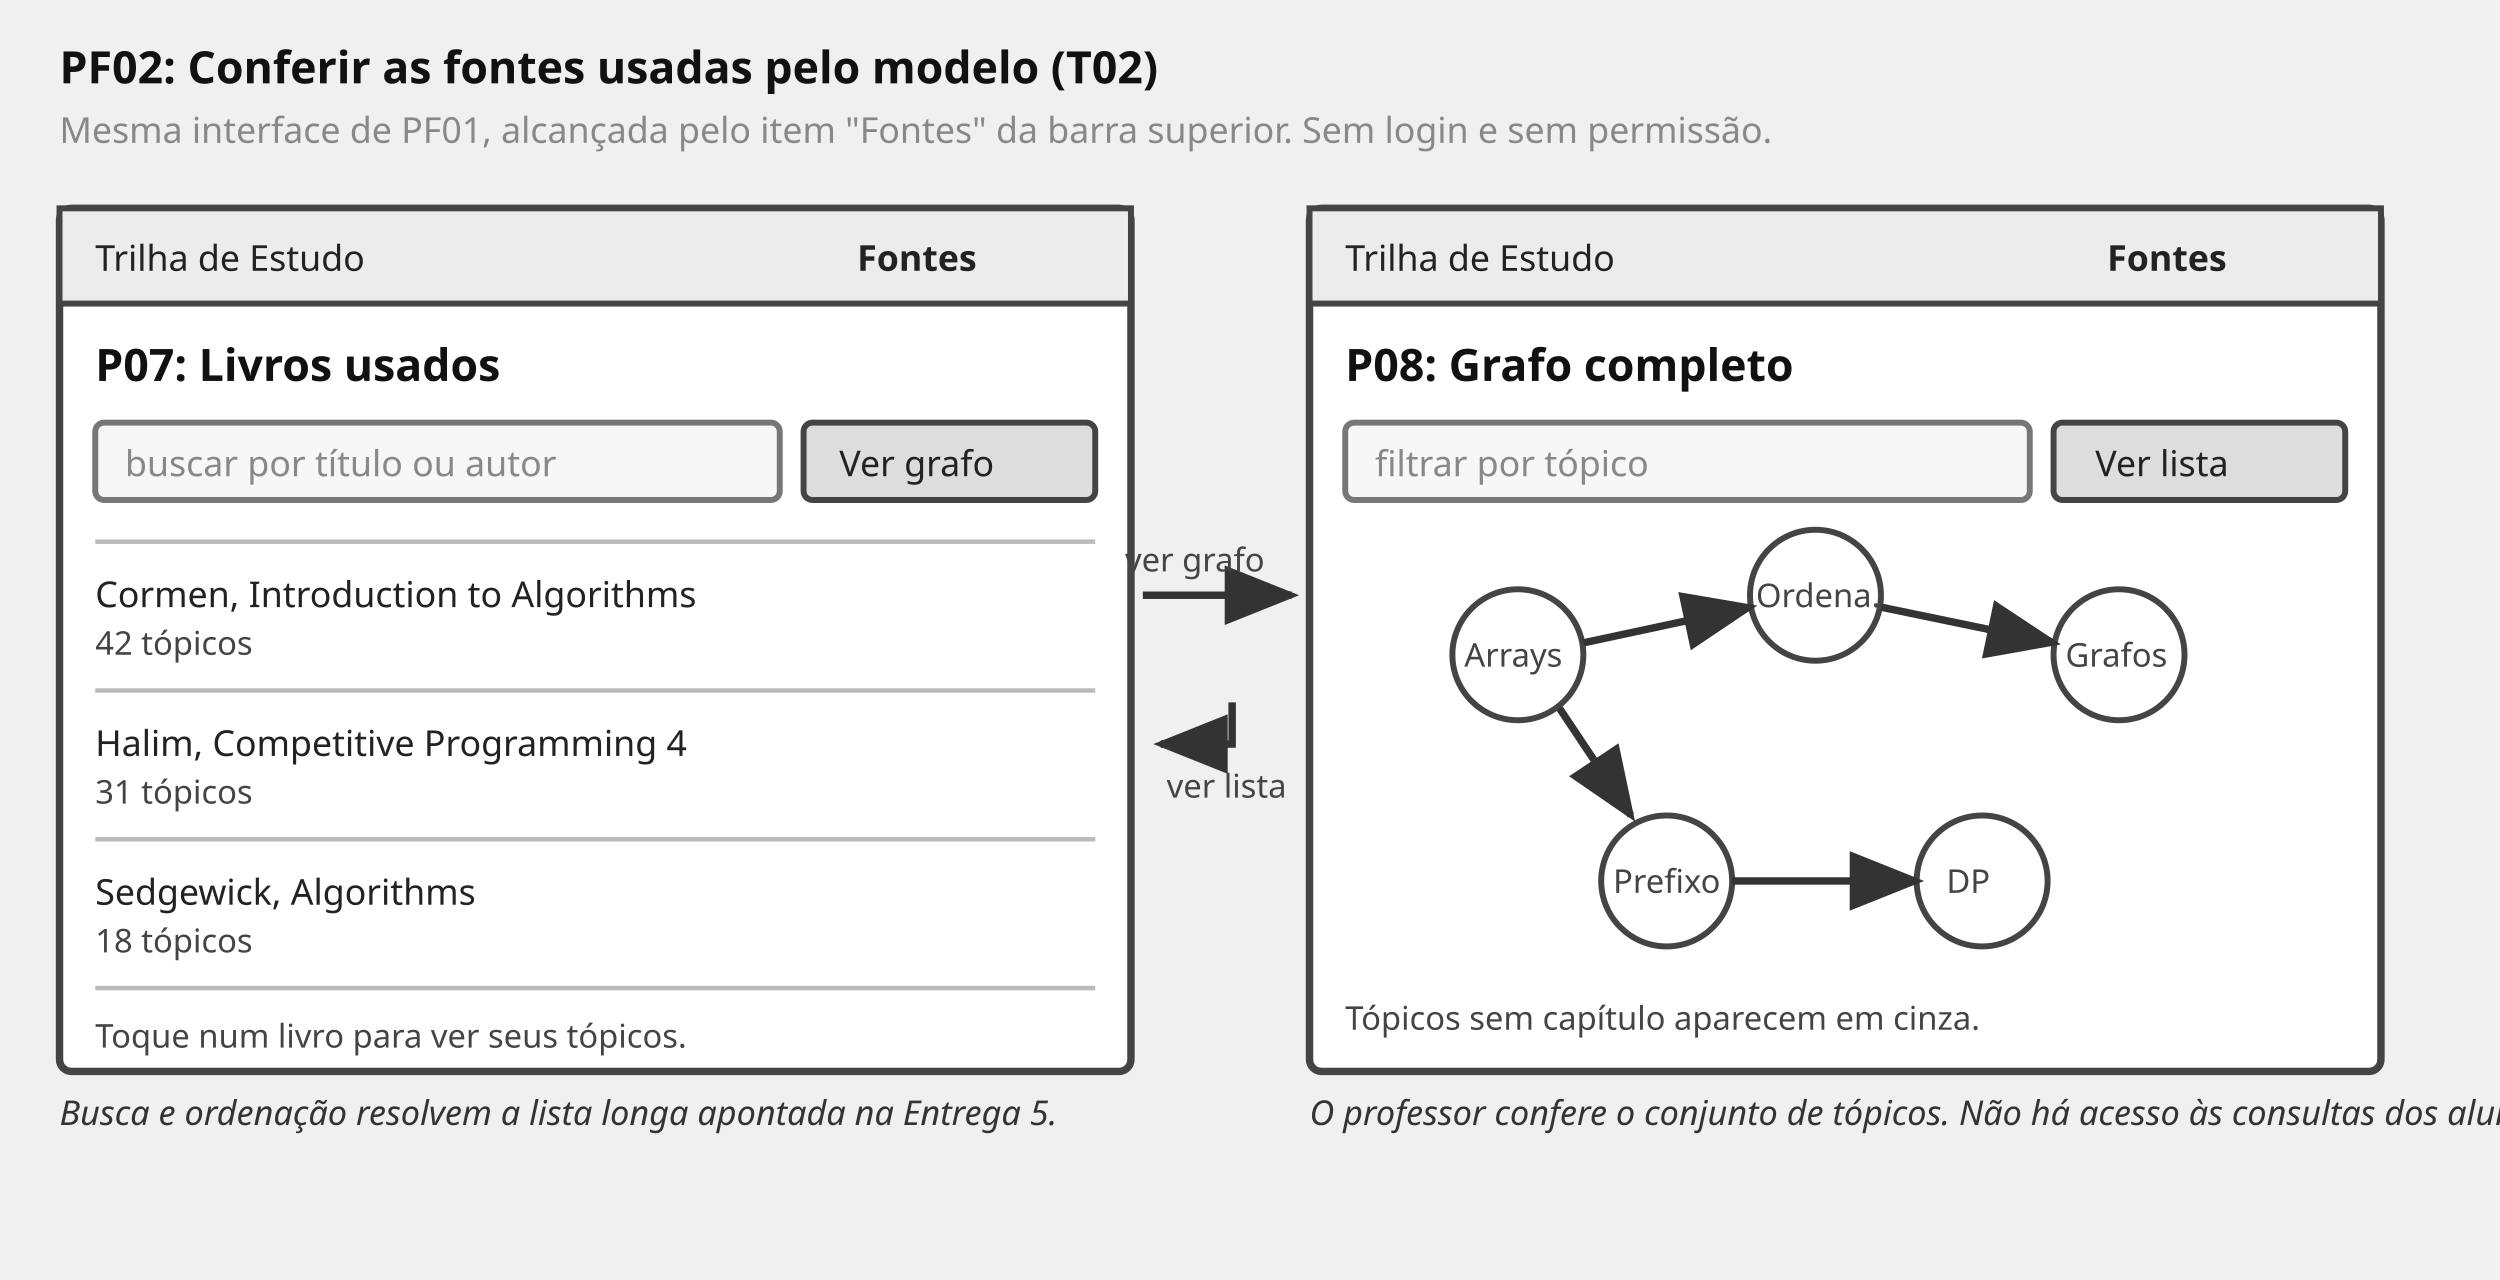
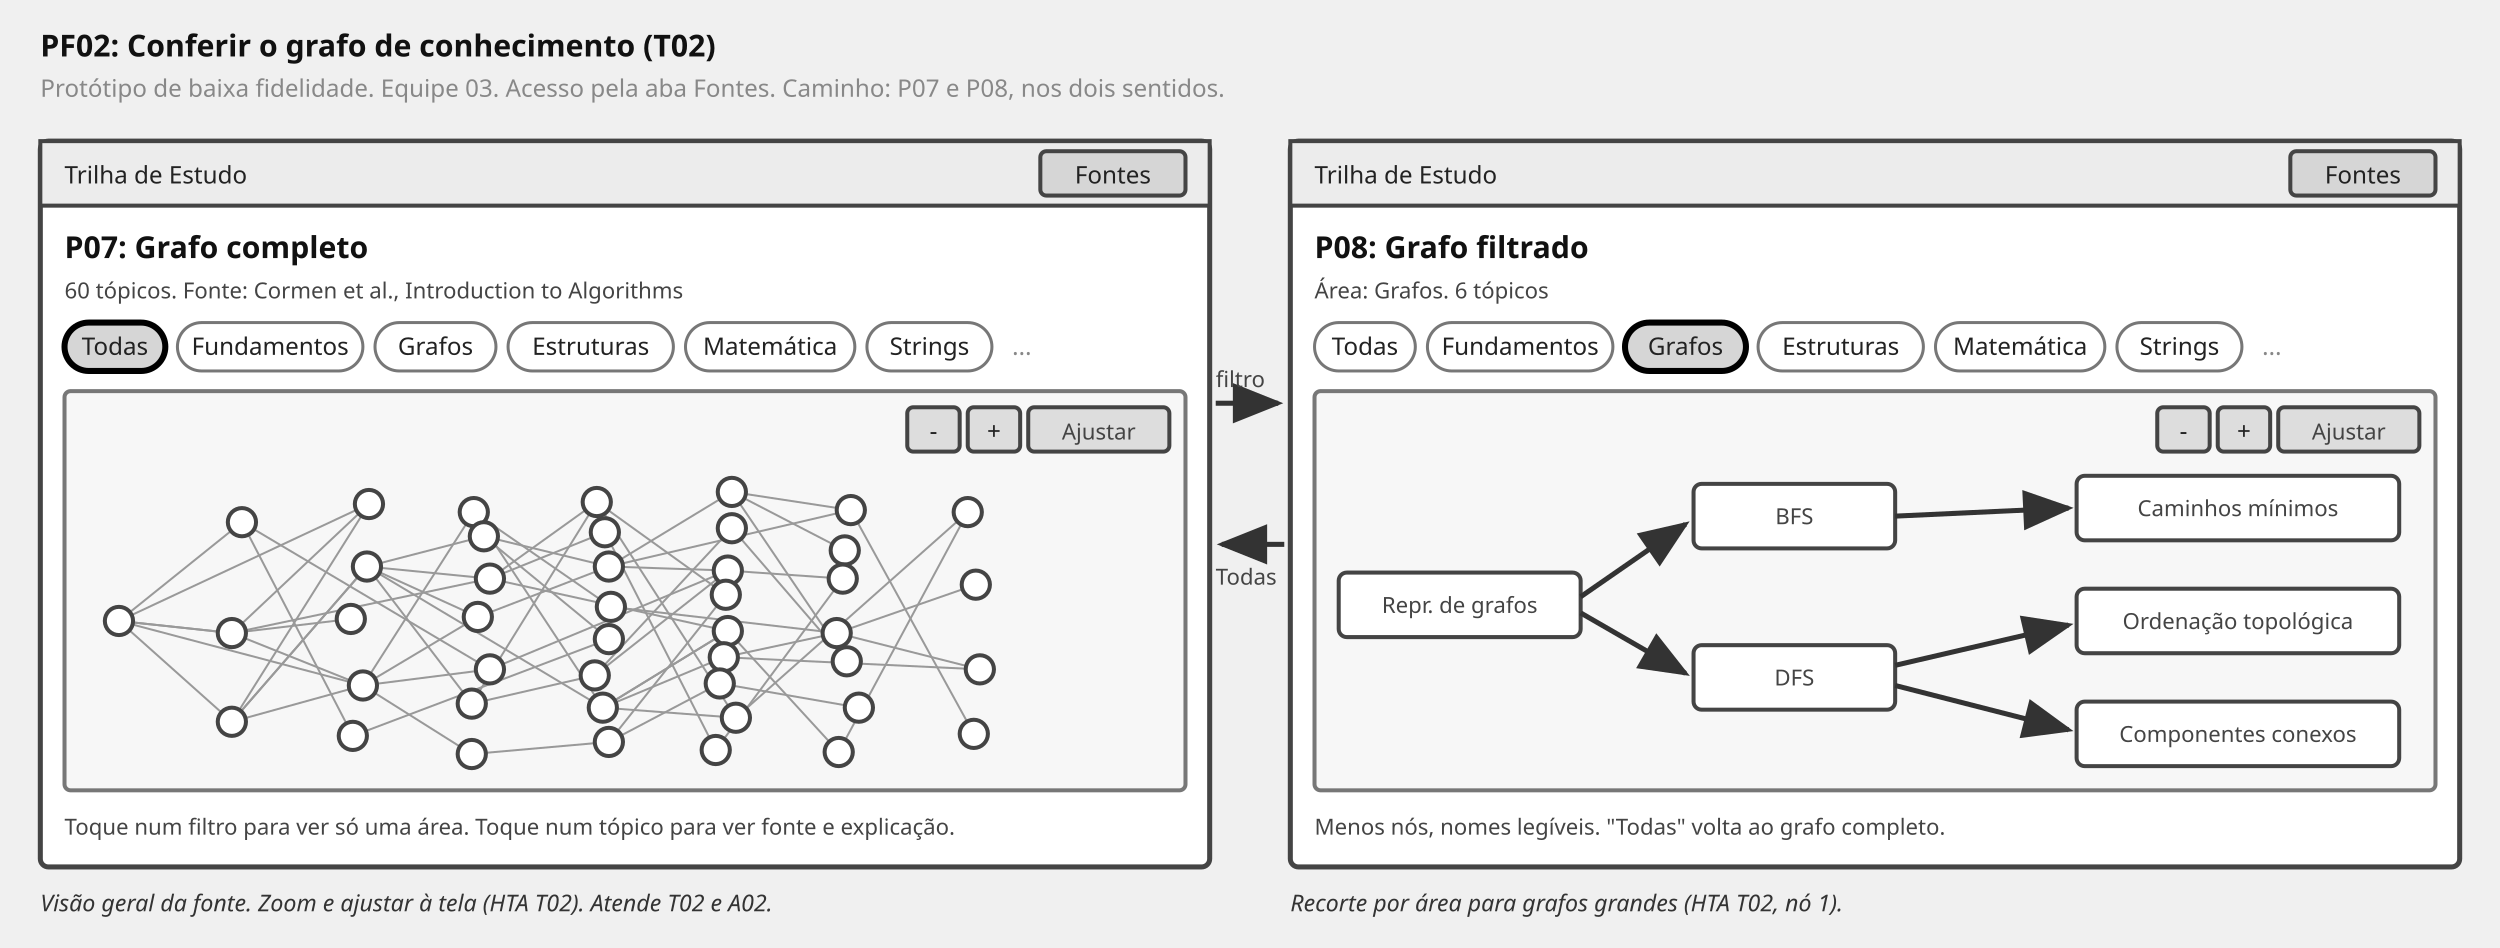
- <svg xmlns="http://www.w3.org/2000/svg" width="840" height="430" viewBox="0 0 840 430" font-family="Verdana, Geneva, sans-serif">
+ <svg xmlns="http://www.w3.org/2000/svg" width="1240" height="470" viewBox="0 0 1240 470" font-family="Verdana, Geneva, sans-serif">
  <style>
    .scr  { fill:#ffffff; stroke:#444; stroke-width:2.5; }
    .bar  { fill:#ececec; stroke:#444; stroke-width:2; }
    .box  { fill:#f7f7f7; stroke:#777; stroke-width:2; }
    .btn  { fill:#ddd; stroke:#444; stroke-width:2; }
+     .chip { fill:#fff; stroke:#777; stroke-width:1.5; }
+     .chipHi { fill:#d6d6d6; stroke:#000; stroke-width:3; }
    .node { fill:#fff; stroke:#444; stroke-width:2; }
+     .nodeHi { fill:#e0e0e0; stroke:#000; stroke-width:3.5; }
+     .edge { stroke:#999; stroke-width:1; }
    .lbl  { font-size:15px; font-weight:bold; fill:#111; }
    .t    { font-size:12px; fill:#222; }
    .tg   { font-size:12px; fill:#888; }
    .ts   { font-size:11px; fill:#444; }
-     .arrow{ stroke:#333; stroke-width:2.5; fill:none; marker-end:url(#b); }
+     .arrow{ stroke:#333; stroke-width:2.5; fill:none; marker-end:url(#a); }
    .acap { font-size:11.5px; fill:#333; font-style:italic; }
  </style>
  <defs>
-     <marker id="b" markerWidth="10" markerHeight="8" refX="9" refY="4" orient="auto">
+     <marker id="a" markerWidth="10" markerHeight="8" refX="9" refY="4" orient="auto">
      <path d="M0,0 L10,4 L0,8 z" fill="#333" />
    </marker>
  </defs>
-   <text x="20" y="28" class="lbl" font-size="17">PF02: Conferir as fontes usadas pelo modelo (T02)</text>
-   <text x="20" y="48" class="tg">Mesma interface de PF01, alcançada pelo item "Fontes" da barra superior. Sem login e sem permissão.</text>
+   <text x="20" y="28" class="lbl" font-size="17">PF02: Conferir o grafo de conhecimento (T02)</text>
+   <text x="20" y="48" class="tg">Protótipo de baixa fidelidade. Equipe 03. Acesso pela aba Fontes. Caminho: P07 e P08, nos dois sentidos.</text>
  <g transform="translate(20,70)">
-     <rect class="scr" width="360" height="290" rx="4" />
-     <rect class="bar" x="0" y="0" width="360" height="32" />
+     <rect class="scr" width="580" height="360" rx="4" />
+     <rect class="bar" x="0" y="0" width="580" height="32" />
    <text x="12" y="21" class="t">Trilha de Estudo</text>
-     <text x="268" y="21" class="t" font-weight="bold">Fontes</text>
-     <text x="12" y="58" class="lbl">P07: Livros usados</text>
-     <rect class="box" x="12" y="72" width="230" height="26" rx="3" />
-     <text x="22" y="90" class="tg">buscar por título ou autor</text>
-     <rect class="btn" x="250" y="72" width="98" height="26" rx="3" />
-     <text x="262" y="90" class="t">Ver grafo</text>
-     <line x1="12" y1="112" x2="348" y2="112" stroke="#bbb" stroke-width="1.5" />
-     <text x="12" y="134" class="t">Cormen, Introduction to Algorithms</text>
-     <text x="12" y="150" class="ts">42 tópicos</text>
-     <line x1="12" y1="162" x2="348" y2="162" stroke="#bbb" stroke-width="1.5" />
-     <text x="12" y="184" class="t">Halim, Competitive Programming 4</text>
-     <text x="12" y="200" class="ts">31 tópicos</text>
-     <line x1="12" y1="212" x2="348" y2="212" stroke="#bbb" stroke-width="1.5" />
-     <text x="12" y="234" class="t">Sedgewick, Algorithms</text>
-     <text x="12" y="250" class="ts">18 tópicos</text>
-     <line x1="12" y1="262" x2="348" y2="262" stroke="#bbb" stroke-width="1.5" />
-     <text x="12" y="282" class="ts">Toque num livro para ver seus tópicos.</text>
+     <rect x="496" y="5" width="72" height="22" rx="3" fill="#d6d6d6" stroke="#444" stroke-width="2" />
+     <text x="532" y="21" class="t" text-anchor="middle">Fontes</text>
+     <text x="12" y="58" class="lbl">P07: Grafo completo</text>
+     <text x="12" y="78" class="ts">60 tópicos. Fonte: Cormen et al., Introduction to Algorithms</text>
+     <rect class="chipHi" x="12" y="90" width="50" height="24" rx="12" />
+     <text x="37.0" y="106" class="t" text-anchor="middle">Todas</text>
+     <rect class="chip" x="68" y="90" width="92" height="24" rx="12" />
+     <text x="114.0" y="106" class="t" text-anchor="middle">Fundamentos</text>
+     <rect class="chip" x="166" y="90" width="60" height="24" rx="12" />
+     <text x="196.0" y="106" class="t" text-anchor="middle">Grafos</text>
+     <rect class="chip" x="232" y="90" width="82" height="24" rx="12" />
+     <text x="273.0" y="106" class="t" text-anchor="middle">Estruturas</text>
+     <rect class="chip" x="320" y="90" width="84" height="24" rx="12" />
+     <text x="362.0" y="106" class="t" text-anchor="middle">Matemática</text>
+     <rect class="chip" x="410" y="90" width="62" height="24" rx="12" />
+     <text x="441.0" y="106" class="t" text-anchor="middle">Strings</text>
+     <text x="482" y="106" class="tg">...</text>
+     <rect class="box" x="12" y="124" width="556" height="198" rx="3" />
+     <rect class="btn" x="430" y="132" width="26" height="22" rx="3" />
+     <text x="443" y="148" class="t" text-anchor="middle">-</text>
+     <rect class="btn" x="460" y="132" width="26" height="22" rx="3" />
+     <text x="473" y="148" class="t" text-anchor="middle">+</text>
+     <rect class="btn" x="490" y="132" width="70" height="22" rx="3" />
+     <text x="525" y="148" class="ts" text-anchor="middle">Ajustar</text>
+     <line x1="39" y1="238" x2="100" y2="189" class="edge" />
+     <line x1="39" y1="238" x2="95" y2="244" class="edge" />
+     <line x1="39" y1="238" x2="95" y2="244" class="edge" />
+     <line x1="39" y1="238" x2="95" y2="288" class="edge" />
+     <line x1="39" y1="238" x2="160" y2="270" class="edge" />
+     <line x1="39" y1="238" x2="163" y2="180" class="edge" />
+     <line x1="95" y1="288" x2="163" y2="180" class="edge" />
+     <line x1="95" y1="244" x2="163" y2="180" class="edge" />
+     <line x1="95" y1="288" x2="162" y2="211" class="edge" />
+     <line x1="95" y1="288" x2="162" y2="211" class="edge" />
+     <line x1="95" y1="244" x2="154" y2="237" class="edge" />
+     <line x1="95" y1="244" x2="160" y2="270" class="edge" />
+     <line x1="95" y1="288" x2="160" y2="270" class="edge" />
+     <line x1="100" y1="189" x2="155" y2="295" class="edge" />
+     <line x1="95" y1="244" x2="223" y2="217" class="edge" />
+     <line x1="100" y1="189" x2="223" y2="262" class="edge" />
+     <line x1="160" y1="270" x2="215" y2="184" class="edge" />
+     <line x1="162" y1="211" x2="220" y2="196" class="edge" />
+     <line x1="162" y1="211" x2="223" y2="217" class="edge" />
+     <line x1="162" y1="211" x2="217" y2="236" class="edge" />
+     <line x1="160" y1="270" x2="217" y2="236" class="edge" />
+     <line x1="160" y1="270" x2="223" y2="262" class="edge" />
+     <line x1="162" y1="211" x2="214" y2="279" class="edge" />
+     <line x1="160" y1="270" x2="214" y2="304" class="edge" />
+     <line x1="155" y1="295" x2="282" y2="247" class="edge" />
+     <line x1="162" y1="211" x2="279" y2="281" class="edge" />
+     <line x1="223" y1="217" x2="276" y2="179" class="edge" />
+     <line x1="214" y1="279" x2="276" y2="179" class="edge" />
+     <line x1="223" y1="217" x2="280" y2="194" class="edge" />
+     <line x1="217" y1="236" x2="282" y2="211" class="edge" />
+     <line x1="220" y1="196" x2="282" y2="211" class="edge" />
+     <line x1="215" y1="184" x2="283" y2="231" class="edge" />
+     <line x1="220" y1="196" x2="282" y2="247" class="edge" />
+     <line x1="214" y1="279" x2="275" y2="265" class="edge" />
+     <line x1="215" y1="184" x2="279" y2="281" class="edge" />
+     <line x1="214" y1="304" x2="282" y2="298" class="edge" />
+     <line x1="223" y1="262" x2="341" y2="213" class="edge" />
+     <line x1="223" y1="217" x2="341" y2="243" class="edge" />
+     <line x1="282" y1="211" x2="343" y2="174" class="edge" />
+     <line x1="275" y1="265" x2="343" y2="192" class="edge" />
+     <line x1="275" y1="265" x2="341" y2="213" class="edge" />
+     <line x1="282" y1="211" x2="341" y2="213" class="edge" />
+     <line x1="276" y1="179" x2="340" y2="225" class="edge" />
+     <line x1="282" y1="298" x2="340" y2="225" class="edge" />
+     <line x1="279" y1="281" x2="341" y2="243" class="edge" />
+     <line x1="279" y1="281" x2="341" y2="243" class="edge" />
+     <line x1="279" y1="281" x2="339" y2="256" class="edge" />
+     <line x1="282" y1="298" x2="337" y2="269" class="edge" />
+     <line x1="279" y1="281" x2="345" y2="286" class="edge" />
+     <line x1="276" y1="179" x2="345" y2="286" class="edge" />
+     <line x1="280" y1="194" x2="335" y2="302" class="edge" />
+     <line x1="283" y1="231" x2="395" y2="244" class="edge" />
+     <line x1="282" y1="211" x2="402" y2="183" class="edge" />
+     <line x1="343" y1="174" x2="402" y2="183" class="edge" />
+     <line x1="343" y1="174" x2="399" y2="203" class="edge" />
+     <line x1="341" y1="213" x2="398" y2="217" class="edge" />
+     <line x1="335" y1="302" x2="398" y2="217" class="edge" />
+     <line x1="339" y1="256" x2="395" y2="244" class="edge" />
+     <line x1="343" y1="174" x2="400" y2="258" class="edge" />
+     <line x1="343" y1="192" x2="400" y2="258" class="edge" />
+     <line x1="337" y1="269" x2="406" y2="281" class="edge" />
+     <line x1="341" y1="243" x2="396" y2="303" class="edge" />
+     <line x1="339" y1="256" x2="466" y2="262" class="edge" />
+     <line x1="345" y1="286" x2="460" y2="184" class="edge" />
+     <line x1="396" y1="303" x2="460" y2="184" class="edge" />
+     <line x1="395" y1="244" x2="464" y2="220" class="edge" />
+     <line x1="395" y1="244" x2="466" y2="262" class="edge" />
+     <line x1="402" y1="183" x2="463" y2="294" class="edge" />
+     <circle class="node" cx="39" cy="238" r="7" />
+     <circle class="node" cx="100" cy="189" r="7" />
+     <circle class="node" cx="95" cy="244" r="7" />
+     <circle class="node" cx="95" cy="288" r="7" />
+     <circle class="node" cx="163" cy="180" r="7" />
+     <circle class="node" cx="162" cy="211" r="7" />
+     <circle class="node" cx="154" cy="237" r="7" />
+     <circle class="node" cx="160" cy="270" r="7" />
+     <circle class="node" cx="155" cy="295" r="7" />
+     <circle class="node" cx="215" cy="184" r="7" />
+     <circle class="node" cx="220" cy="196" r="7" />
+     <circle class="node" cx="223" cy="217" r="7" />
+     <circle class="node" cx="217" cy="236" r="7" />
+     <circle class="node" cx="223" cy="262" r="7" />
+     <circle class="node" cx="214" cy="279" r="7" />
+     <circle class="node" cx="214" cy="304" r="7" />
+     <circle class="node" cx="276" cy="179" r="7" />
+     <circle class="node" cx="280" cy="194" r="7" />
+     <circle class="node" cx="282" cy="211" r="7" />
+     <circle class="node" cx="283" cy="231" r="7" />
+     <circle class="node" cx="282" cy="247" r="7" />
+     <circle class="node" cx="275" cy="265" r="7" />
+     <circle class="node" cx="279" cy="281" r="7" />
+     <circle class="node" cx="282" cy="298" r="7" />
+     <circle class="node" cx="343" cy="174" r="7" />
+     <circle class="node" cx="343" cy="192" r="7" />
+     <circle class="node" cx="341" cy="213" r="7" />
+     <circle class="node" cx="340" cy="225" r="7" />
+     <circle class="node" cx="341" cy="243" r="7" />
+     <circle class="node" cx="339" cy="256" r="7" />
+     <circle class="node" cx="337" cy="269" r="7" />
+     <circle class="node" cx="345" cy="286" r="7" />
+     <circle class="node" cx="335" cy="302" r="7" />
+     <circle class="node" cx="402" cy="183" r="7" />
+     <circle class="node" cx="399" cy="203" r="7" />
+     <circle class="node" cx="398" cy="217" r="7" />
+     <circle class="node" cx="395" cy="244" r="7" />
+     <circle class="node" cx="400" cy="258" r="7" />
+     <circle class="node" cx="406" cy="281" r="7" />
+     <circle class="node" cx="396" cy="303" r="7" />
+     <circle class="node" cx="460" cy="184" r="7" />
+     <circle class="node" cx="464" cy="220" r="7" />
+     <circle class="node" cx="466" cy="262" r="7" />
+     <circle class="node" cx="463" cy="294" r="7" />
+     <text x="12" y="344" class="ts">Toque num filtro para ver só uma área. Toque num tópico para ver fonte e explicação.</text>
  </g>
-   <text x="20" y="378" class="acap">Busca e ordenação resolvem a lista longa apontada na Entrega 5.</text>
-   <g transform="translate(440,70)">
-     <rect class="scr" width="360" height="290" rx="4" />
-     <rect class="bar" x="0" y="0" width="360" height="32" />
+   <text x="20" y="452" class="acap">Visão geral da fonte. Zoom e ajustar à tela (HTA T02). Atende T02 e A02.</text>
+   <g transform="translate(640,70)">
+     <rect class="scr" width="580" height="360" rx="4" />
+     <rect class="bar" x="0" y="0" width="580" height="32" />
    <text x="12" y="21" class="t">Trilha de Estudo</text>
-     <text x="268" y="21" class="t" font-weight="bold">Fontes</text>
-     <text x="12" y="58" class="lbl">P08: Grafo completo</text>
-     <rect class="box" x="12" y="72" width="230" height="26" rx="3" />
-     <text x="22" y="90" class="tg">filtrar por tópico</text>
-     <rect class="btn" x="250" y="72" width="98" height="26" rx="3" />
-     <text x="264" y="90" class="t">Ver lista</text>
-     <circle class="node" cx="70" cy="150" r="22" />
-     <text x="52" y="154" class="ts">Arrays</text>
-     <circle class="node" cx="170" cy="130" r="22" />
-     <text x="150" y="134" class="ts">Ordena.</text>
-     <circle class="node" cx="272" cy="150" r="22" />
-     <text x="254" y="154" class="ts">Grafos</text>
-     <circle class="node" cx="120" cy="226" r="22" />
-     <text x="102" y="230" class="ts">Prefixo</text>
-     <circle class="node" cx="226" cy="226" r="22" />
-     <text x="214" y="230" class="ts">DP</text>
-     <line x1="92" y1="146" x2="148" y2="134" class="arrow" />
-     <line x1="192" y1="134" x2="250" y2="146" class="arrow" />
-     <line x1="84" y1="168" x2="108" y2="204" class="arrow" />
-     <line x1="142" y1="226" x2="204" y2="226" class="arrow" />
-     <text x="12" y="276" class="ts">Tópicos sem capítulo aparecem em cinza.</text>
+     <rect x="496" y="5" width="72" height="22" rx="3" fill="#d6d6d6" stroke="#444" stroke-width="2" />
+     <text x="532" y="21" class="t" text-anchor="middle">Fontes</text>
+     <text x="12" y="58" class="lbl">P08: Grafo filtrado</text>
+     <text x="12" y="78" class="ts">Área: Grafos. 6 tópicos</text>
+     <rect class="chip" x="12" y="90" width="50" height="24" rx="12" />
+     <text x="37.0" y="106" class="t" text-anchor="middle">Todas</text>
+     <rect class="chip" x="68" y="90" width="92" height="24" rx="12" />
+     <text x="114.0" y="106" class="t" text-anchor="middle">Fundamentos</text>
+     <rect class="chipHi" x="166" y="90" width="60" height="24" rx="12" />
+     <text x="196.0" y="106" class="t" text-anchor="middle">Grafos</text>
+     <rect class="chip" x="232" y="90" width="82" height="24" rx="12" />
+     <text x="273.0" y="106" class="t" text-anchor="middle">Estruturas</text>
+     <rect class="chip" x="320" y="90" width="84" height="24" rx="12" />
+     <text x="362.0" y="106" class="t" text-anchor="middle">Matemática</text>
+     <rect class="chip" x="410" y="90" width="62" height="24" rx="12" />
+     <text x="441.0" y="106" class="t" text-anchor="middle">Strings</text>
+     <text x="482" y="106" class="tg">...</text>
+     <rect class="box" x="12" y="124" width="556" height="198" rx="3" />
+     <rect class="btn" x="430" y="132" width="26" height="22" rx="3" />
+     <text x="443" y="148" class="t" text-anchor="middle">-</text>
+     <rect class="btn" x="460" y="132" width="26" height="22" rx="3" />
+     <text x="473" y="148" class="t" text-anchor="middle">+</text>
+     <rect class="btn" x="490" y="132" width="70" height="22" rx="3" />
+     <text x="525" y="148" class="ts" text-anchor="middle">Ajustar</text>
+     <rect class="node" x="24" y="214" width="120" height="32" rx="4" />
+     <text x="84.0" y="234" class="ts" text-anchor="middle">Repr. de grafos</text>
+     <rect class="node" x="200" y="170" width="100" height="32" rx="4" />
+     <text x="250.0" y="190" class="ts" text-anchor="middle">BFS</text>
+     <rect class="node" x="200" y="250" width="100" height="32" rx="4" />
+     <text x="250.0" y="270" class="ts" text-anchor="middle">DFS</text>
+     <rect class="node" x="390" y="166" width="160" height="32" rx="4" />
+     <text x="470.0" y="186" class="ts" text-anchor="middle">Caminhos mínimos</text>
+     <rect class="node" x="390" y="222" width="160" height="32" rx="4" />
+     <text x="470.0" y="242" class="ts" text-anchor="middle">Ordenação topológica</text>
+     <rect class="node" x="390" y="278" width="160" height="32" rx="4" />
+     <text x="470.0" y="298" class="ts" text-anchor="middle">Componentes conexos</text>
+     <line x1="144" y1="226" x2="196" y2="190" class="arrow" />
+     <line x1="144" y1="234" x2="196" y2="264" class="arrow" />
+     <line x1="300" y1="186" x2="386" y2="182" class="arrow" />
+     <line x1="300" y1="260" x2="386" y2="240" class="arrow" />
+     <line x1="300" y1="270" x2="386" y2="292" class="arrow" />
+     <text x="12" y="344" class="ts">Menos nós, nomes legíveis. "Todas" volta ao grafo completo.</text>
  </g>
-   <text x="440" y="378" class="acap">O professor confere o conjunto de tópicos. Não há acesso às consultas dos alunos.</text>
-   <line x1="384" y1="200" x2="434" y2="200" class="arrow" />
-   <text x="378" y="192" class="ts">ver grafo</text>
-   <path d="M414,236 L414,250 L390,250" stroke="#333" stroke-width="2.5" fill="none" marker-end="url(#b)" />
-   <text x="392" y="268" class="ts">ver lista</text>
+   <text x="640" y="452" class="acap">Recorte por área para grafos grandes (HTA T02, nó 1).</text>
+   <line x1="603" y1="200" x2="634" y2="200" class="arrow" />
+   <text x="603" y="192" class="ts">filtro</text>
+   <line x1="637" y1="270" x2="606" y2="270" class="arrow" />
+   <text x="603" y="290" class="ts">Todas</text>
</svg>
